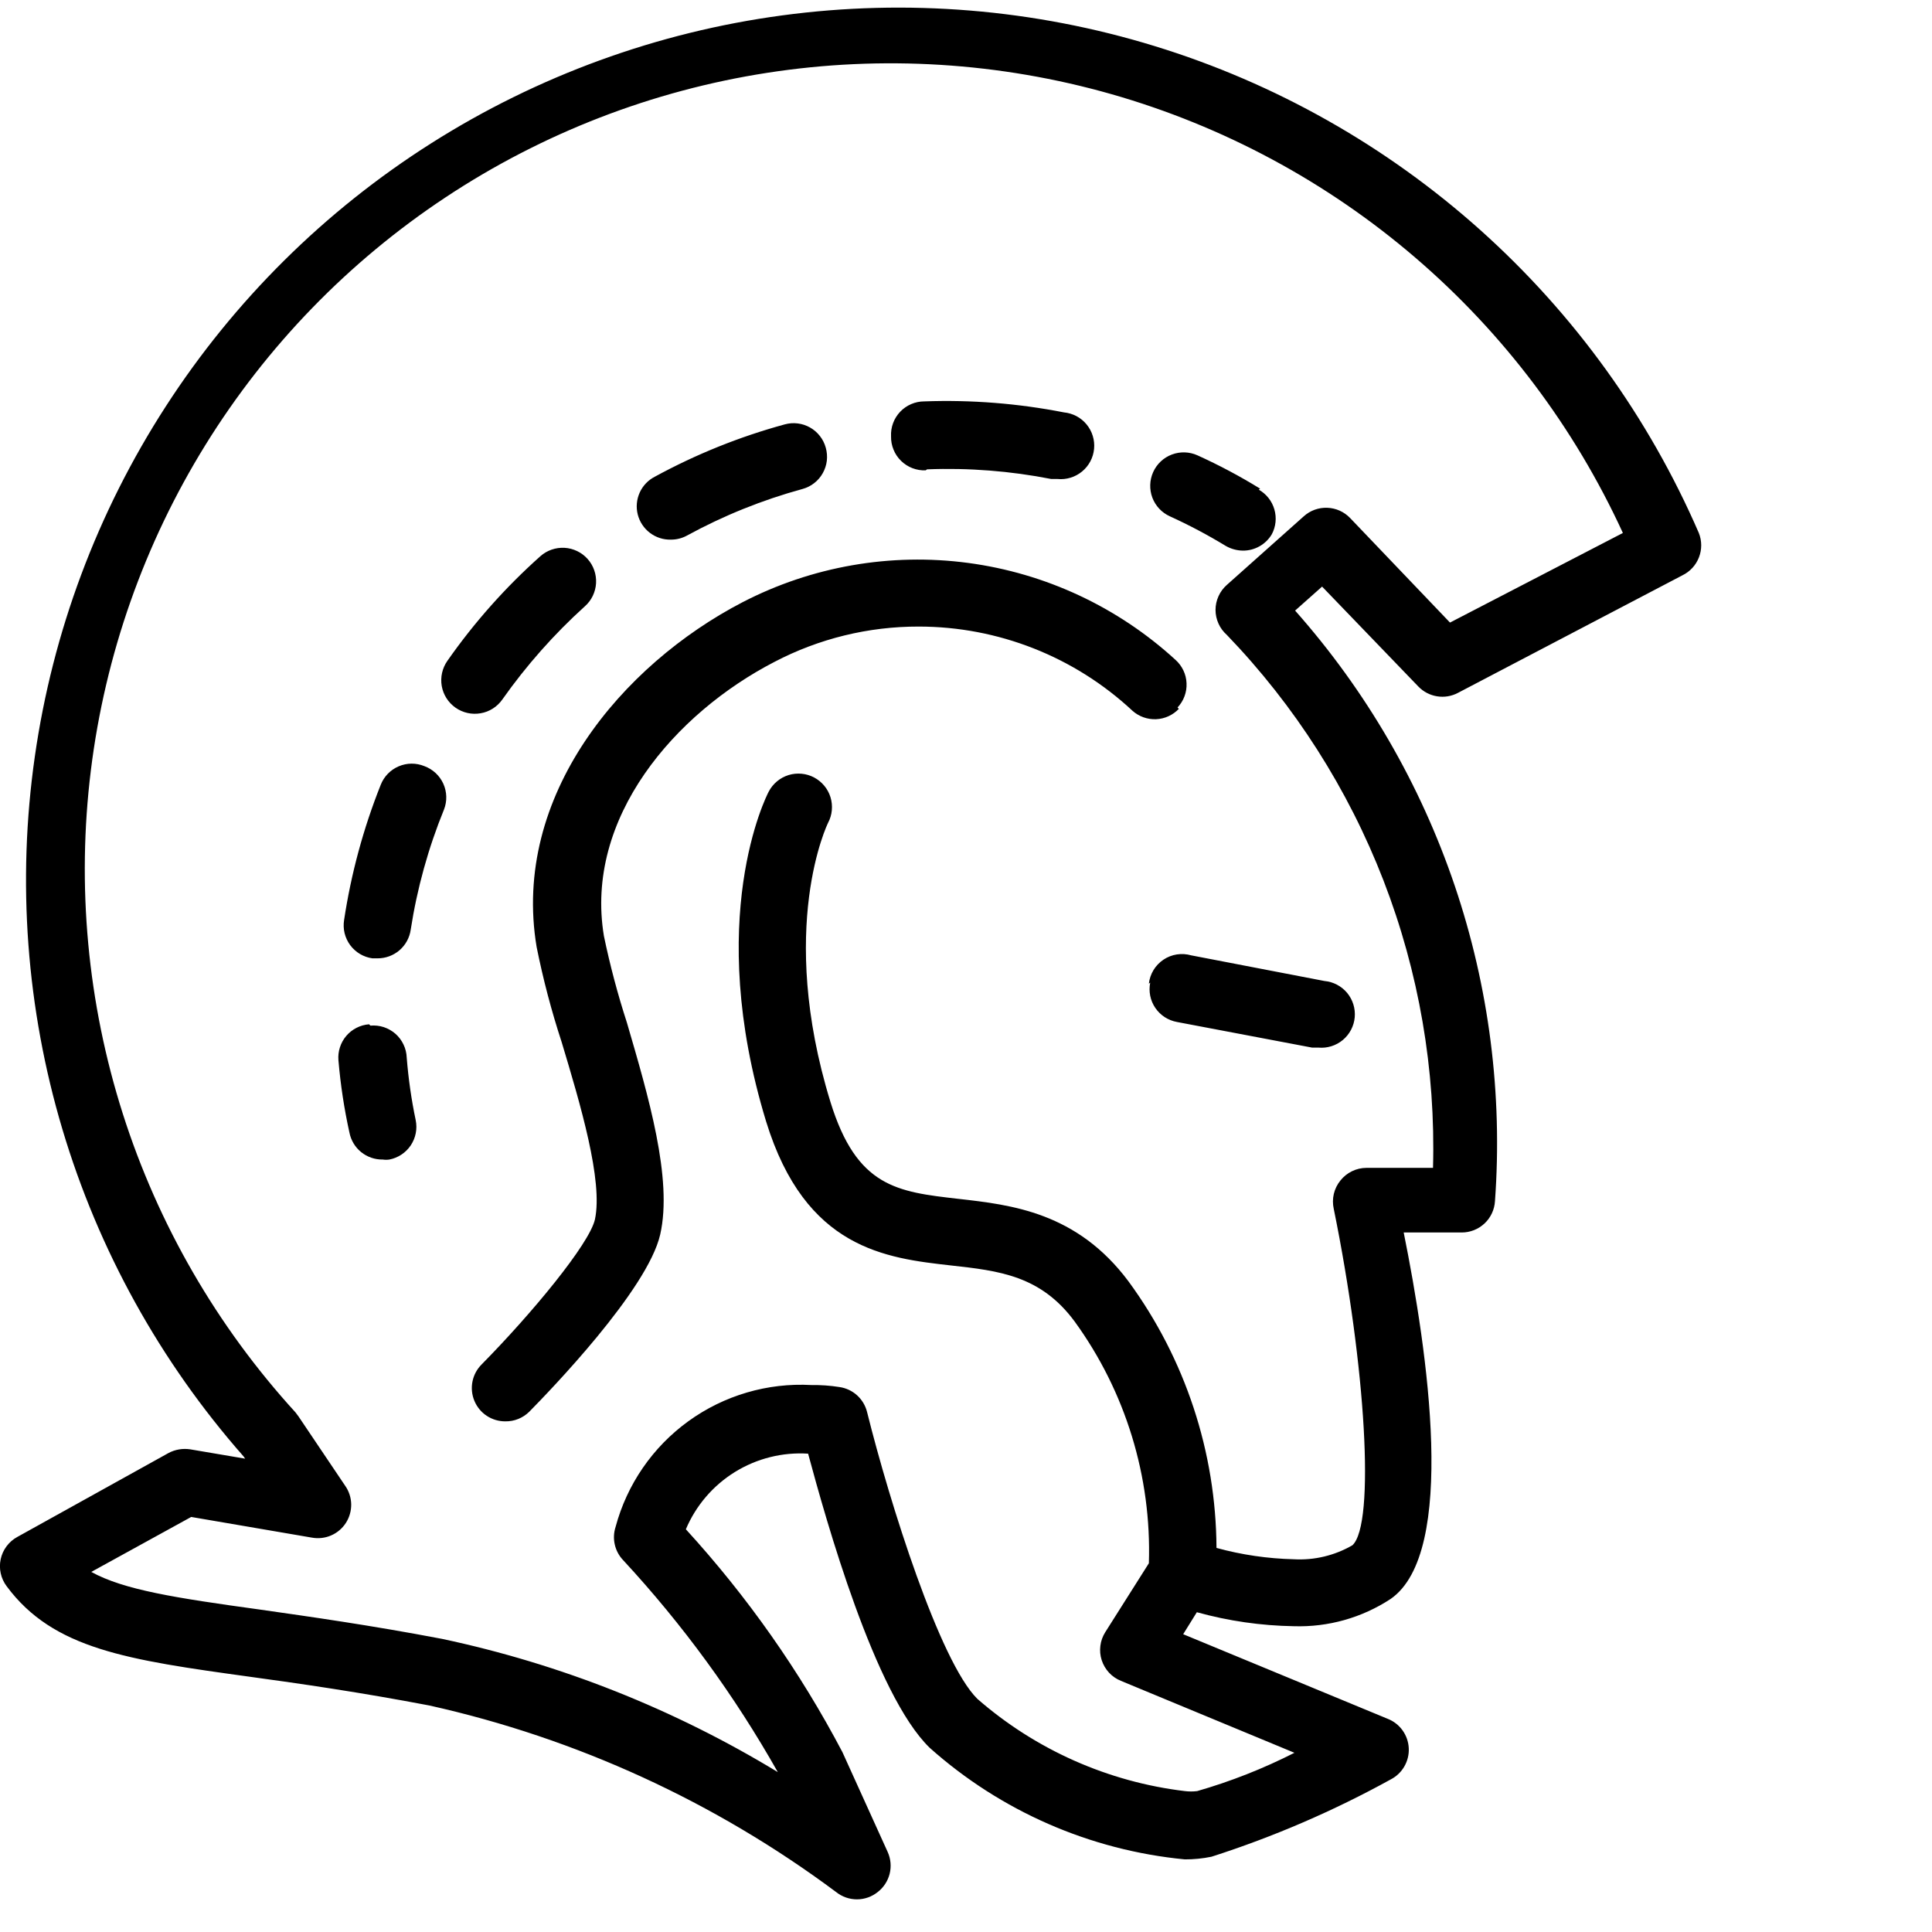
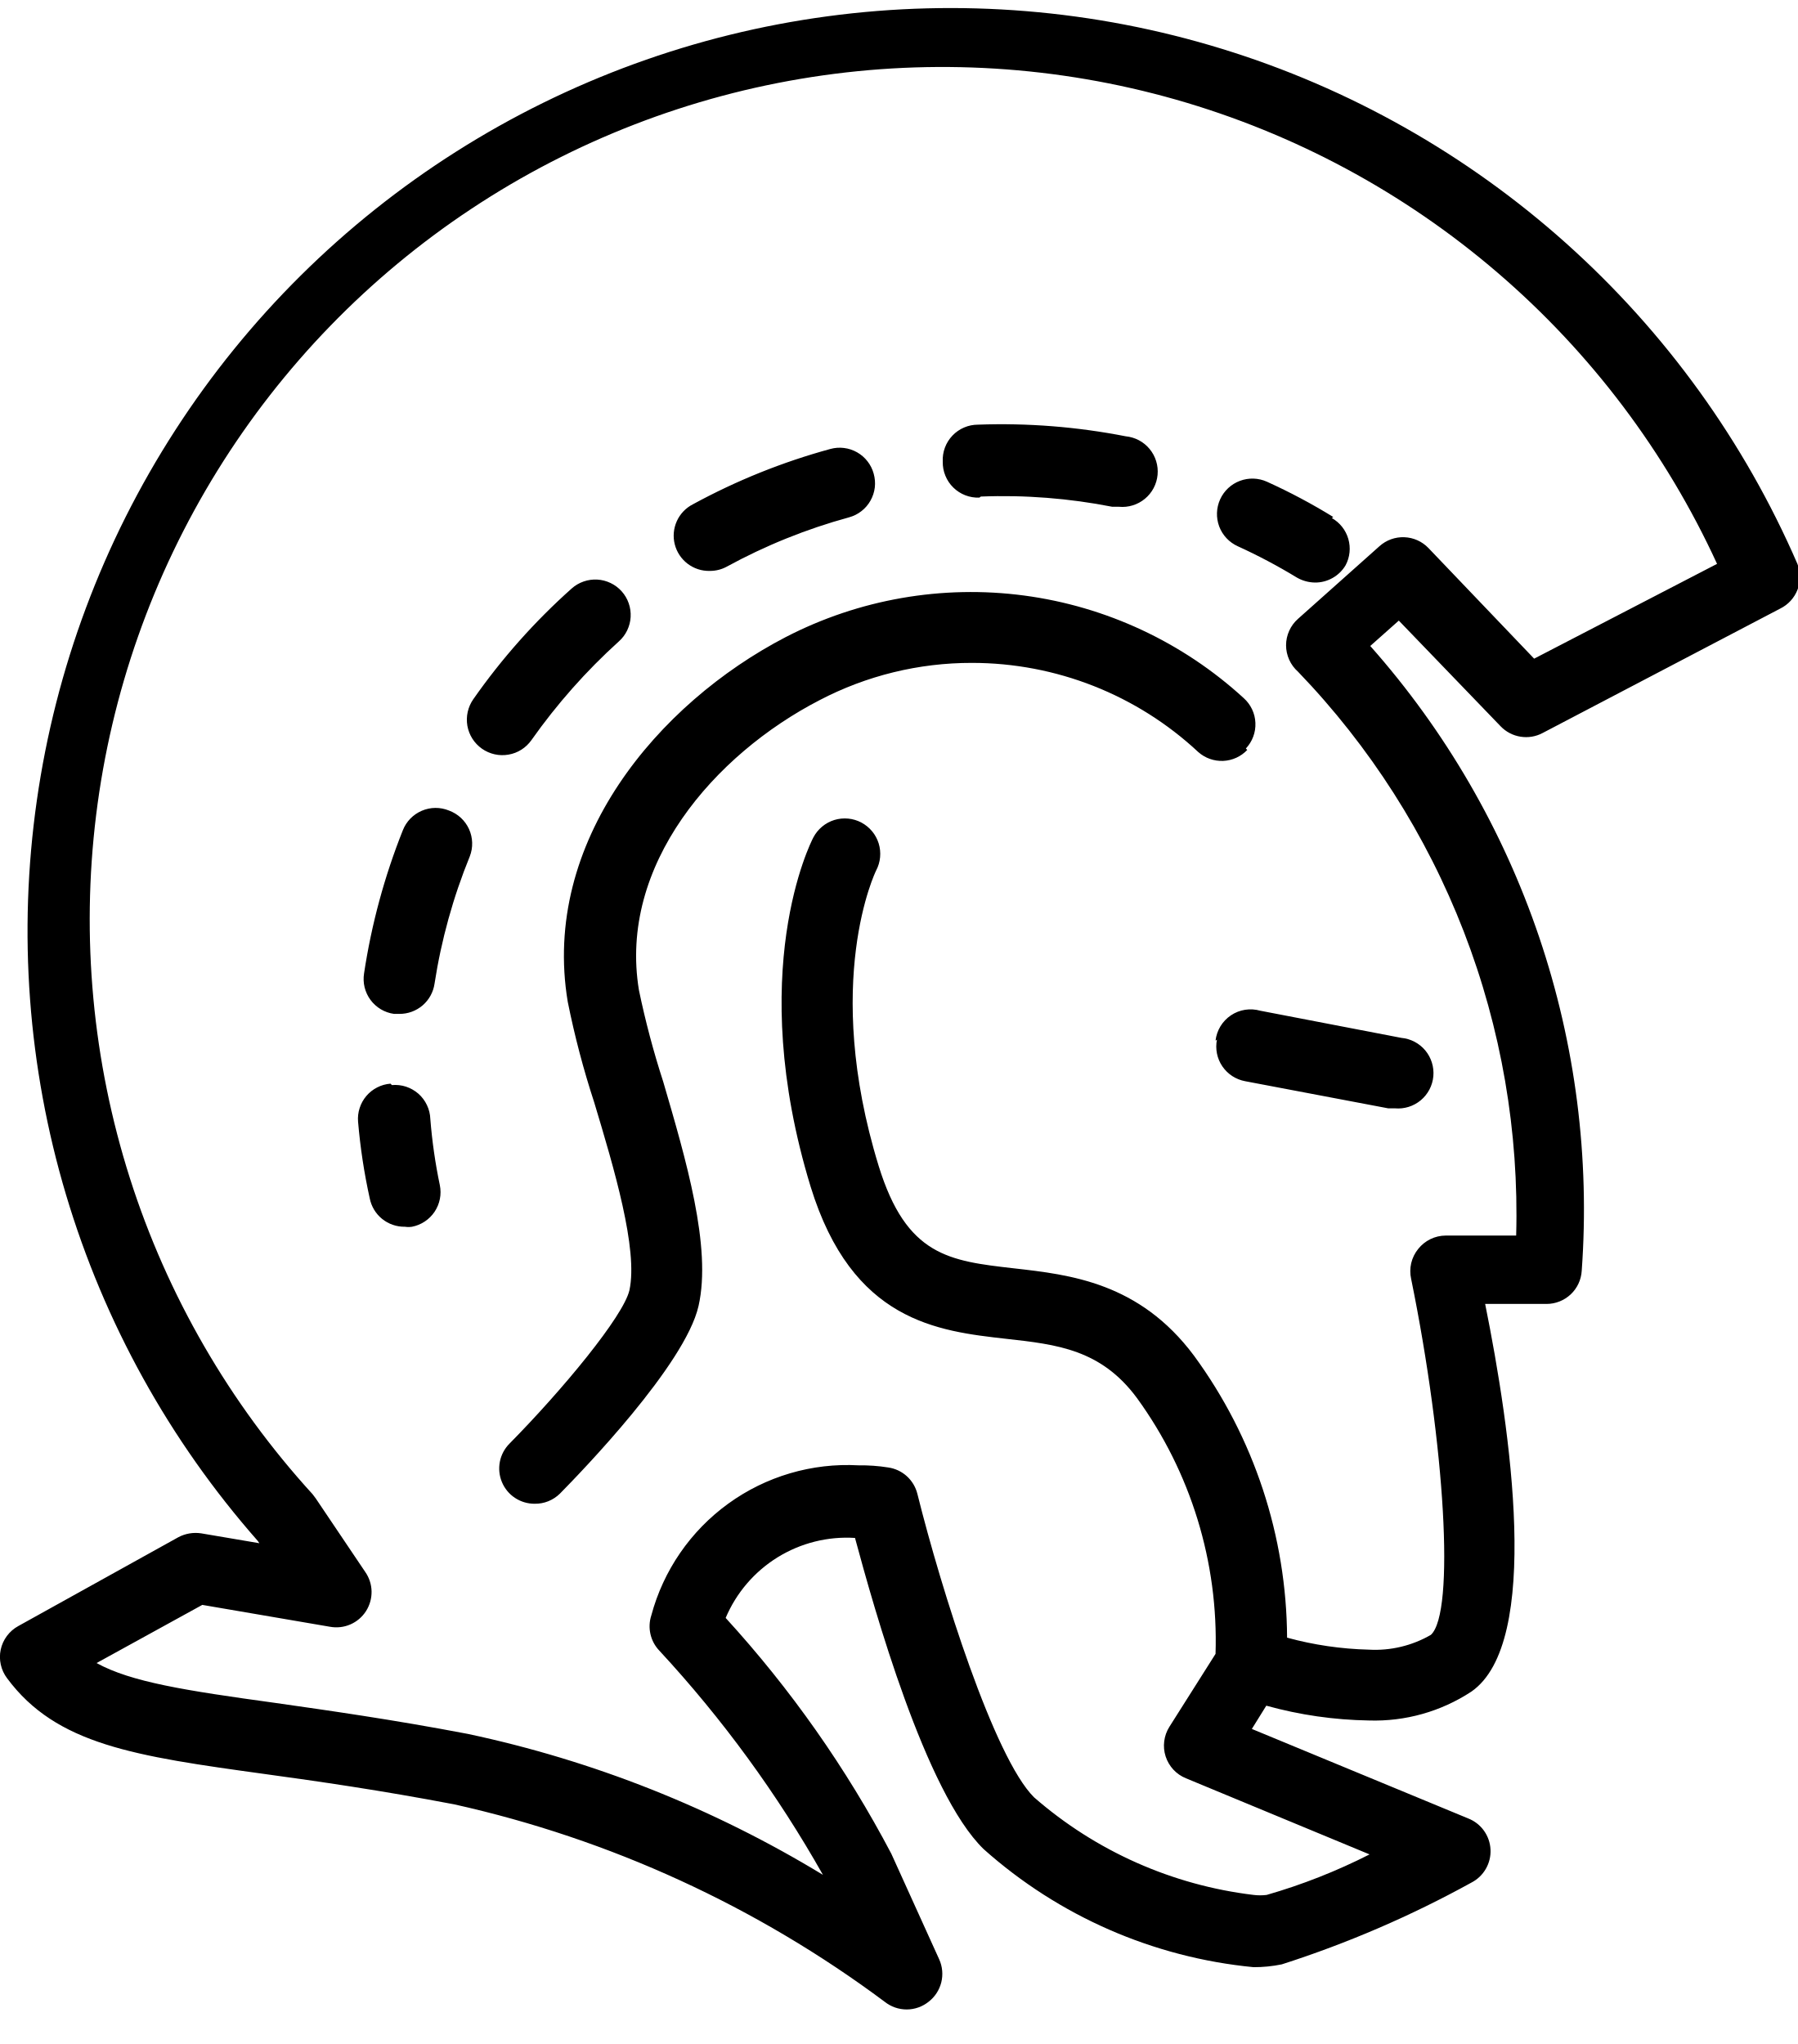
- <svg xmlns="http://www.w3.org/2000/svg" viewBox="0 0 58 58" fill="none">
+ <svg xmlns="http://www.w3.org/2000/svg" viewBox="0 0 51 58" fill="none">
  <path d="M51 16C49.495 12.528 47.255 9.424 44.435 6.901C41.615 4.378 38.282 2.495 34.665 1.384C31.048 0.272 27.233 -0.042 23.482 0.462C19.732 0.966 16.136 2.277 12.941 4.304C9.745 6.331 7.027 9.027 4.974 12.205C2.92 15.383 1.58 18.969 1.045 22.715C0.509 26.461 0.792 30.278 1.874 33.904C2.956 37.531 4.81 40.879 7.31 43.72L7.36 43.79L5.71 43.51C5.487 43.476 5.259 43.514 5.06 43.62L0.52 46.14C0.393 46.209 0.283 46.305 0.197 46.42C0.11 46.536 0.05 46.669 0.02 46.81C-0.01 46.95 -0.009 47.095 0.022 47.234C0.053 47.374 0.114 47.506 0.2 47.62C1.6 49.51 3.82 49.83 7.52 50.34C9.05 50.55 10.79 50.8 12.89 51.2C17.309 52.185 21.47 54.094 25.1 56.8C25.279 56.943 25.501 57.021 25.73 57.02C25.956 57.019 26.174 56.941 26.35 56.8C26.527 56.663 26.653 56.47 26.708 56.252C26.762 56.034 26.742 55.805 26.65 55.6L25.29 52.6C24.016 50.178 22.436 47.93 20.59 45.91C20.891 45.198 21.406 44.597 22.063 44.19C22.721 43.784 23.488 43.591 24.26 43.64C24.8 45.64 26.26 50.87 27.91 52.47C30.042 54.373 32.725 55.546 35.57 55.82C35.839 55.821 36.107 55.794 36.37 55.74C38.234 55.142 40.036 54.365 41.75 53.42C41.921 53.332 42.063 53.197 42.159 53.03C42.255 52.864 42.302 52.673 42.292 52.481C42.283 52.289 42.218 52.104 42.106 51.947C41.994 51.791 41.839 51.67 41.66 51.6L35.52 49.06L35.93 48.4C36.878 48.663 37.856 48.804 38.84 48.82C39.871 48.853 40.888 48.567 41.75 48C43.75 46.61 42.86 40.57 42.14 37H43.88C44.135 37.001 44.381 36.903 44.567 36.729C44.753 36.554 44.865 36.315 44.88 36.06C45.113 32.854 44.702 29.634 43.672 26.589C42.641 23.544 41.012 20.736 38.88 18.33L39.69 17.61L42.58 20.61C42.731 20.767 42.928 20.87 43.143 20.904C43.358 20.939 43.578 20.902 43.77 20.8L50.51 17.27C50.737 17.159 50.913 16.967 51.004 16.731C51.095 16.496 51.094 16.234 51 16ZM43.53 18.69L40.53 15.55C40.35 15.363 40.105 15.253 39.845 15.244C39.586 15.234 39.333 15.326 39.14 15.5L36.83 17.56C36.724 17.654 36.638 17.769 36.58 17.899C36.522 18.028 36.491 18.168 36.491 18.31C36.491 18.452 36.522 18.592 36.58 18.721C36.638 18.851 36.724 18.966 36.83 19.06C38.873 21.182 40.472 23.69 41.535 26.437C42.597 29.184 43.102 32.116 43.02 35.06H41.02C40.87 35.061 40.722 35.095 40.587 35.161C40.452 35.227 40.333 35.322 40.24 35.44C40.145 35.557 40.077 35.695 40.042 35.842C40.008 35.989 40.007 36.142 40.04 36.29C41 41 41.29 45.76 40.6 46.39C40.067 46.699 39.455 46.845 38.84 46.81C38.056 46.791 37.277 46.677 36.52 46.47C36.505 43.592 35.581 40.792 33.88 38.47C32.33 36.39 30.36 36.17 28.77 35.99C26.93 35.78 25.72 35.64 24.93 33.08C23.32 27.84 24.85 24.72 24.86 24.7C24.922 24.583 24.96 24.455 24.972 24.324C24.984 24.192 24.971 24.059 24.932 23.933C24.893 23.807 24.829 23.689 24.745 23.588C24.66 23.486 24.557 23.402 24.44 23.34C24.323 23.278 24.195 23.24 24.064 23.228C23.932 23.216 23.799 23.229 23.673 23.268C23.547 23.307 23.429 23.371 23.328 23.455C23.226 23.54 23.142 23.643 23.08 23.76C23 23.91 21.14 27.58 23 33.67C24.18 37.5 26.6 37.77 28.55 37.99C29.99 38.15 31.24 38.29 32.26 39.67C33.789 41.775 34.573 44.33 34.49 46.93L33.18 49C33.102 49.124 33.052 49.263 33.034 49.408C33.015 49.553 33.029 49.701 33.074 49.84C33.119 49.979 33.194 50.107 33.293 50.214C33.393 50.321 33.514 50.405 33.65 50.46L38.86 52.62C37.925 53.095 36.948 53.48 35.94 53.77C35.817 53.785 35.693 53.785 35.57 53.77C33.262 53.493 31.091 52.528 29.34 51C28.21 49.88 26.71 45.12 26.03 42.39C25.982 42.197 25.878 42.022 25.73 41.888C25.582 41.754 25.397 41.668 25.2 41.64C24.922 41.596 24.641 41.576 24.36 41.58C23.04 41.507 21.735 41.891 20.664 42.667C19.593 43.443 18.822 44.563 18.48 45.84C18.424 46.012 18.416 46.196 18.457 46.372C18.497 46.548 18.585 46.71 18.71 46.84C20.499 48.772 22.056 50.907 23.35 53.2C20.239 51.309 16.831 49.956 13.27 49.2C11.12 48.79 9.27 48.53 7.8 48.32C5.26 47.97 3.72 47.73 2.74 47.19L5.74 45.54L9.36 46.16C9.556 46.196 9.758 46.174 9.94 46.095C10.123 46.016 10.278 45.884 10.385 45.717C10.492 45.549 10.547 45.353 10.543 45.154C10.539 44.956 10.475 44.763 10.36 44.6L8.96 42.52L8.87 42.4C6.516 39.821 4.747 36.763 3.687 33.436C2.627 30.108 2.3 26.591 2.728 23.125C3.156 19.66 4.329 16.328 6.167 13.358C8.005 10.389 10.464 7.853 13.375 5.925C16.287 3.996 19.581 2.721 23.032 2.186C26.483 1.651 30.008 1.87 33.367 2.827C36.725 3.785 39.836 5.458 42.486 7.732C45.137 10.006 47.263 12.826 48.72 16L43.53 18.69ZM34.53 29.5C34.504 29.63 34.504 29.764 34.53 29.894C34.556 30.024 34.608 30.148 34.683 30.258C34.757 30.367 34.853 30.461 34.964 30.534C35.075 30.606 35.2 30.656 35.33 30.68L39.39 31.45H39.58C39.845 31.474 40.109 31.391 40.313 31.221C40.518 31.05 40.646 30.805 40.67 30.54C40.694 30.275 40.611 30.011 40.441 29.806C40.27 29.602 40.025 29.474 39.76 29.45L35.76 28.68C35.62 28.64 35.473 28.631 35.329 28.653C35.186 28.675 35.048 28.729 34.928 28.81C34.807 28.891 34.705 28.997 34.629 29.122C34.554 29.246 34.506 29.385 34.49 29.53L34.53 29.5ZM37.83 14.67C37.225 14.297 36.597 13.963 35.95 13.67C35.707 13.56 35.431 13.551 35.181 13.645C34.932 13.738 34.73 13.927 34.62 14.17C34.51 14.413 34.501 14.689 34.594 14.939C34.688 15.188 34.877 15.39 35.12 15.5C35.697 15.763 36.258 16.06 36.8 16.39C36.955 16.479 37.131 16.527 37.31 16.53C37.485 16.532 37.658 16.487 37.81 16.401C37.963 16.315 38.091 16.191 38.18 16.04C38.303 15.81 38.33 15.541 38.257 15.291C38.184 15.04 38.017 14.829 37.79 14.7L37.83 14.67ZM27.83 14.09C29.08 14.041 30.332 14.139 31.56 14.38H31.75C31.881 14.393 32.014 14.379 32.14 14.34C32.266 14.302 32.383 14.238 32.485 14.154C32.587 14.07 32.671 13.967 32.733 13.85C32.794 13.734 32.833 13.606 32.845 13.475C32.858 13.344 32.844 13.211 32.805 13.085C32.767 12.959 32.703 12.842 32.619 12.74C32.535 12.638 32.432 12.554 32.315 12.492C32.199 12.431 32.071 12.393 31.94 12.38C30.561 12.11 29.155 11.999 27.75 12.05C27.614 12.05 27.48 12.077 27.355 12.131C27.231 12.184 27.118 12.262 27.025 12.36C26.931 12.459 26.858 12.575 26.811 12.702C26.764 12.829 26.743 12.964 26.75 13.1C26.747 13.236 26.772 13.372 26.824 13.498C26.875 13.625 26.952 13.739 27.05 13.835C27.147 13.93 27.263 14.005 27.39 14.054C27.518 14.103 27.654 14.126 27.79 14.12L27.83 14.09ZM20.14 16.2C20.308 16.201 20.473 16.16 20.62 16.08C21.718 15.48 22.883 15.01 24.09 14.68C24.218 14.645 24.338 14.586 24.442 14.504C24.547 14.423 24.634 14.322 24.699 14.206C24.764 14.091 24.806 13.964 24.822 13.832C24.837 13.701 24.826 13.567 24.79 13.44C24.755 13.313 24.696 13.194 24.615 13.091C24.535 12.987 24.434 12.9 24.32 12.835C24.206 12.77 24.08 12.728 23.95 12.712C23.819 12.695 23.687 12.705 23.56 12.74C22.203 13.11 20.895 13.637 19.66 14.31C19.458 14.413 19.297 14.582 19.204 14.788C19.111 14.995 19.09 15.227 19.146 15.447C19.202 15.666 19.331 15.86 19.511 15.997C19.692 16.134 19.913 16.206 20.14 16.2ZM12.74 23C12.617 22.95 12.486 22.924 12.353 22.925C12.221 22.926 12.09 22.954 11.968 23.006C11.846 23.058 11.736 23.134 11.643 23.229C11.551 23.324 11.478 23.437 11.43 23.56C10.909 24.867 10.54 26.229 10.33 27.62C10.309 27.752 10.314 27.886 10.345 28.015C10.377 28.145 10.434 28.267 10.513 28.374C10.592 28.481 10.692 28.571 10.806 28.639C10.921 28.707 11.048 28.752 11.18 28.77H11.33C11.573 28.772 11.808 28.686 11.992 28.528C12.176 28.37 12.296 28.15 12.33 27.91C12.521 26.672 12.857 25.46 13.33 24.3C13.378 24.176 13.401 24.044 13.397 23.911C13.393 23.778 13.363 23.647 13.308 23.526C13.253 23.405 13.174 23.296 13.077 23.206C12.979 23.116 12.865 23.046 12.74 23ZM15.08 21C15.801 19.978 16.632 19.039 17.56 18.2C17.659 18.112 17.739 18.006 17.796 17.887C17.853 17.767 17.887 17.638 17.894 17.507C17.901 17.375 17.883 17.243 17.839 17.118C17.796 16.993 17.728 16.878 17.64 16.78C17.552 16.681 17.445 16.601 17.326 16.544C17.207 16.487 17.078 16.453 16.947 16.446C16.815 16.439 16.683 16.457 16.558 16.501C16.433 16.544 16.319 16.612 16.22 16.7C15.171 17.635 14.235 18.689 13.43 19.84C13.354 19.948 13.3 20.071 13.271 20.2C13.242 20.329 13.239 20.463 13.261 20.593C13.284 20.724 13.332 20.848 13.403 20.96C13.474 21.072 13.567 21.169 13.675 21.245C13.783 21.321 13.906 21.375 14.035 21.404C14.164 21.433 14.298 21.436 14.428 21.413C14.559 21.391 14.683 21.343 14.795 21.272C14.907 21.201 15.004 21.108 15.08 21ZM11.08 30.75C10.948 30.76 10.82 30.796 10.703 30.856C10.585 30.916 10.481 30.998 10.395 31.099C10.31 31.199 10.245 31.315 10.205 31.441C10.164 31.566 10.149 31.699 10.16 31.83C10.222 32.56 10.332 33.285 10.49 34C10.535 34.231 10.659 34.439 10.842 34.587C11.025 34.735 11.255 34.814 11.49 34.81C11.556 34.82 11.624 34.82 11.69 34.81C11.82 34.785 11.943 34.734 12.053 34.661C12.163 34.588 12.257 34.494 12.331 34.385C12.404 34.275 12.455 34.152 12.481 34.022C12.507 33.893 12.506 33.759 12.48 33.63C12.35 33.01 12.26 32.382 12.21 31.75C12.205 31.614 12.173 31.481 12.114 31.358C12.056 31.235 11.974 31.125 11.872 31.035C11.77 30.946 11.65 30.878 11.521 30.835C11.392 30.793 11.255 30.778 11.12 30.79L11.08 30.75ZM35.35 21.24C35.441 21.143 35.513 21.029 35.559 20.904C35.606 20.779 35.627 20.646 35.621 20.512C35.616 20.379 35.584 20.248 35.527 20.128C35.47 20.007 35.389 19.899 35.29 19.81C33.561 18.225 31.387 17.209 29.062 16.899C26.737 16.59 24.373 17.002 22.29 18.08C18.67 19.96 15.35 23.89 16.11 28.43C16.304 29.394 16.554 30.346 16.86 31.28C17.42 33.14 18.11 35.45 17.86 36.61C17.69 37.35 15.96 39.44 14.46 40.96C14.319 41.1 14.223 41.279 14.184 41.473C14.145 41.668 14.165 41.87 14.241 42.053C14.317 42.237 14.446 42.394 14.611 42.503C14.777 42.613 14.971 42.671 15.17 42.67C15.303 42.672 15.436 42.648 15.559 42.598C15.683 42.548 15.795 42.474 15.89 42.38C16.48 41.78 19.44 38.73 19.82 37.06C20.2 35.39 19.46 32.89 18.82 30.7C18.543 29.846 18.313 28.979 18.13 28.1C17.54 24.55 20.27 21.41 23.25 19.87C24.586 19.171 26.072 18.807 27.58 18.81C29.963 18.81 32.258 19.714 34 21.34C34.194 21.512 34.448 21.602 34.707 21.591C34.967 21.58 35.211 21.468 35.39 21.28L35.35 21.24Z" fill="currentColor" />
-   <clipPath id="clip0_8_66">
-     <rect width="51.03" height="57.02" fill="transparent" />
-   </clipPath>
</svg>
